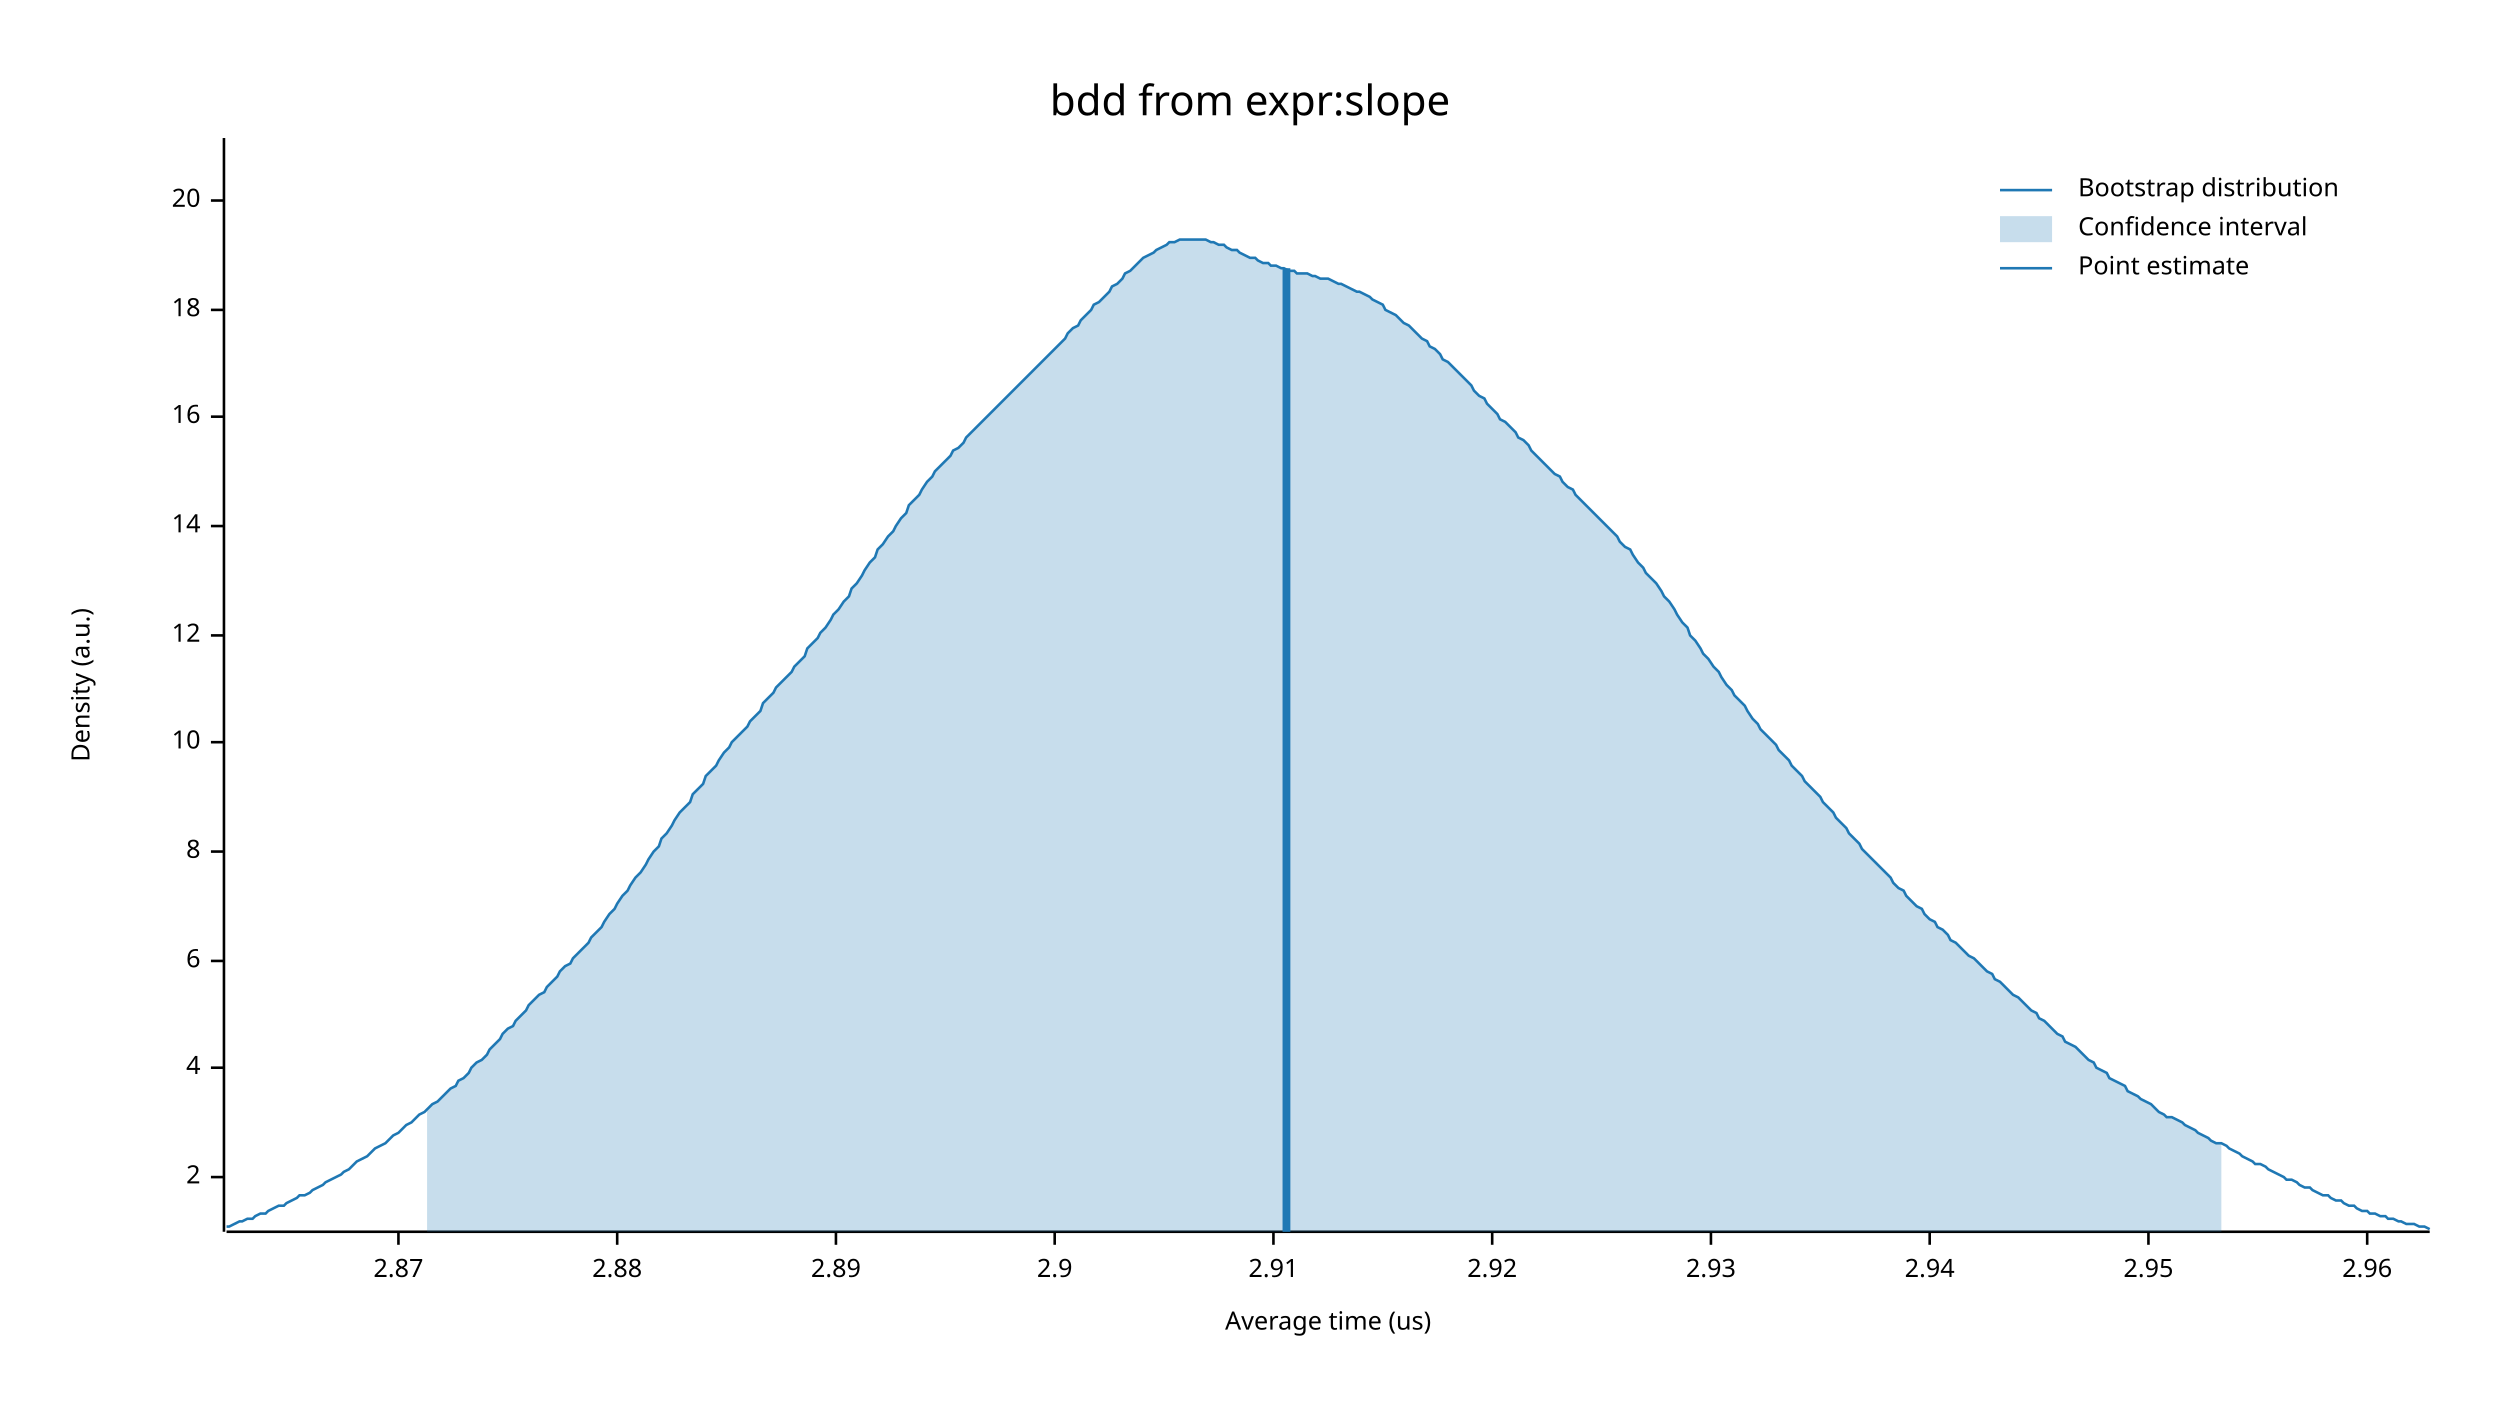
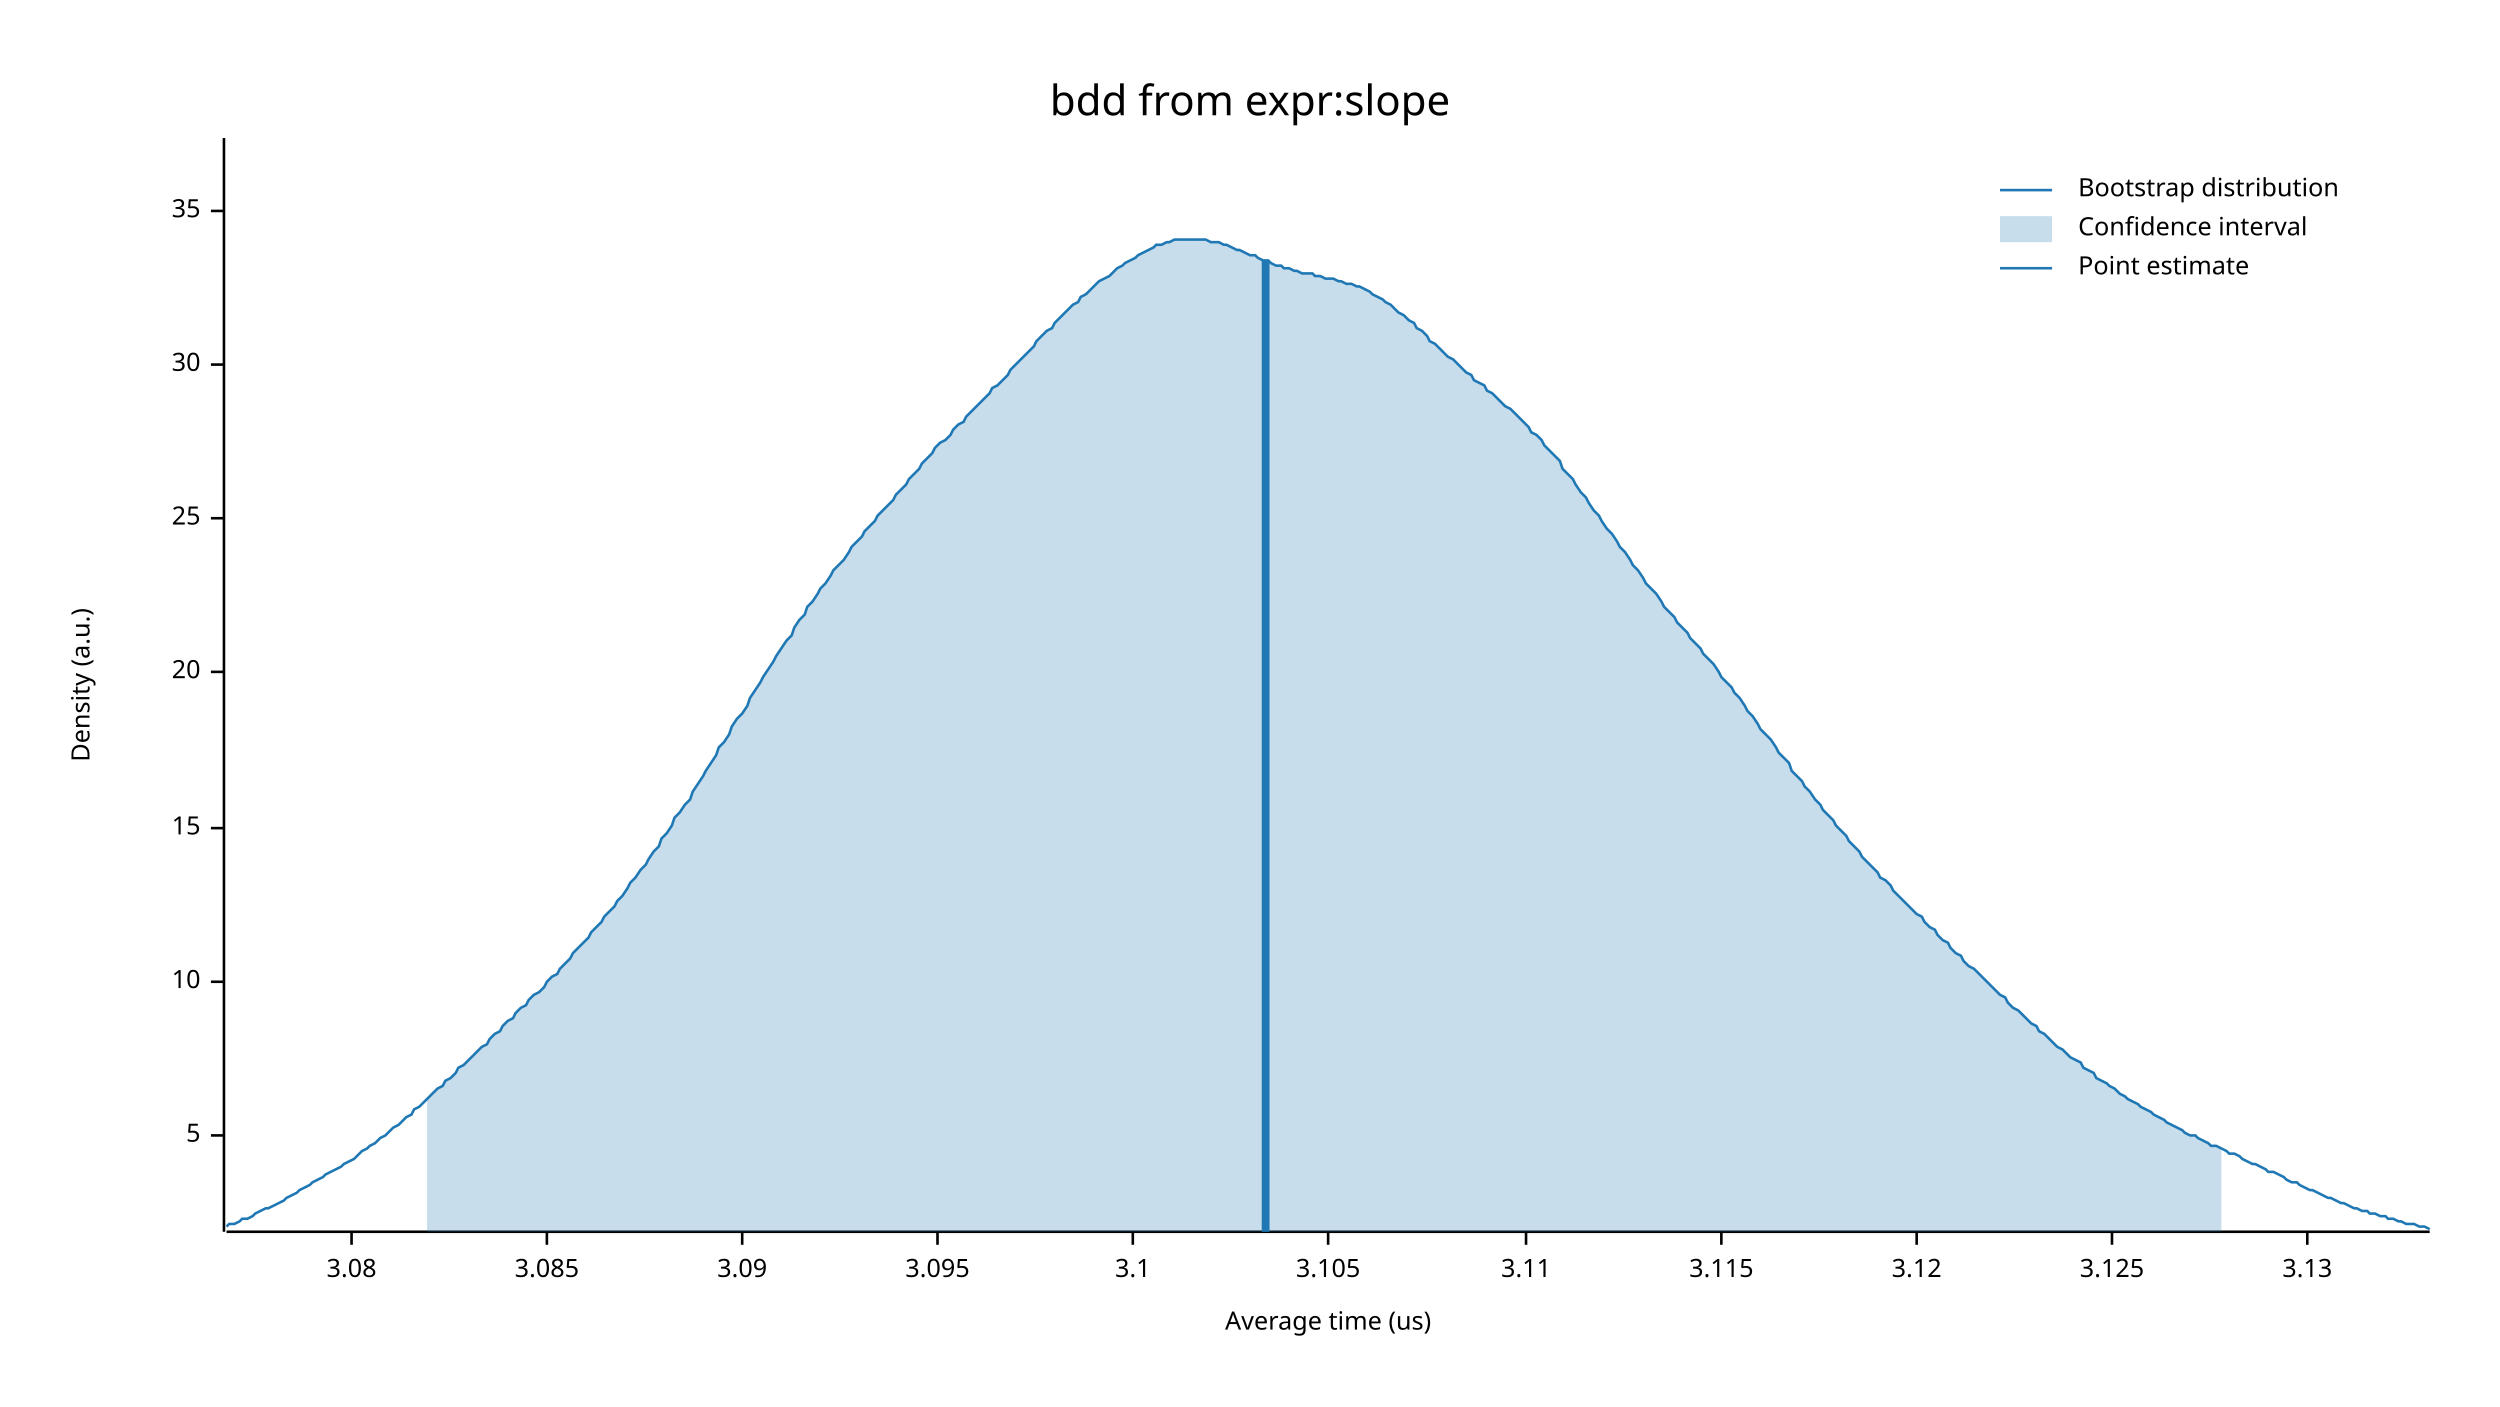
<svg xmlns="http://www.w3.org/2000/svg" width="960" height="540" viewBox="0 0 960 540">
  <text x="480" y="32" dy="0.76em" text-anchor="middle" font-family="sans-serif" font-size="16.129" opacity="1" fill="#000000">
bdd from expr:slope
</text>
  <text x="27" y="263" dy="0.76em" text-anchor="middle" font-family="sans-serif" font-size="9.677" opacity="1" fill="#000000" transform="rotate(270, 27, 263)">
Density (a.u.)
</text>
  <text x="510" y="513" dy="-0.5ex" text-anchor="middle" font-family="sans-serif" font-size="9.677" opacity="1" fill="#000000">
Average time (us)
</text>
  <polyline fill="none" opacity="1" stroke="#000000" stroke-width="1" points="86,53 86,473 " />
-   <text x="77" y="452" dy="0.5ex" text-anchor="end" font-family="sans-serif" font-size="9.677" opacity="1" fill="#000000">
- 2
+   <text x="77" y="436" dy="0.5ex" text-anchor="end" font-family="sans-serif" font-size="9.677" opacity="1" fill="#000000">
+ 5
</text>
-   <polyline fill="none" opacity="1" stroke="#000000" stroke-width="1" points="81,452 86,452 " />
-   <text x="77" y="410" dy="0.5ex" text-anchor="end" font-family="sans-serif" font-size="9.677" opacity="1" fill="#000000">
- 4
- </text>
-   <polyline fill="none" opacity="1" stroke="#000000" stroke-width="1" points="81,410 86,410 " />
-   <text x="77" y="369" dy="0.5ex" text-anchor="end" font-family="sans-serif" font-size="9.677" opacity="1" fill="#000000">
- 6
- </text>
-   <polyline fill="none" opacity="1" stroke="#000000" stroke-width="1" points="81,369 86,369 " />
-   <text x="77" y="327" dy="0.5ex" text-anchor="end" font-family="sans-serif" font-size="9.677" opacity="1" fill="#000000">
- 8
- </text>
-   <polyline fill="none" opacity="1" stroke="#000000" stroke-width="1" points="81,327 86,327 " />
-   <text x="77" y="285" dy="0.5ex" text-anchor="end" font-family="sans-serif" font-size="9.677" opacity="1" fill="#000000">
+   <polyline fill="none" opacity="1" stroke="#000000" stroke-width="1" points="81,436 86,436 " />
+   <text x="77" y="377" dy="0.5ex" text-anchor="end" font-family="sans-serif" font-size="9.677" opacity="1" fill="#000000">
10
</text>
-   <polyline fill="none" opacity="1" stroke="#000000" stroke-width="1" points="81,285 86,285 " />
-   <text x="77" y="244" dy="0.5ex" text-anchor="end" font-family="sans-serif" font-size="9.677" opacity="1" fill="#000000">
- 12
+   <polyline fill="none" opacity="1" stroke="#000000" stroke-width="1" points="81,377 86,377 " />
+   <text x="77" y="318" dy="0.5ex" text-anchor="end" font-family="sans-serif" font-size="9.677" opacity="1" fill="#000000">
+ 15
</text>
-   <polyline fill="none" opacity="1" stroke="#000000" stroke-width="1" points="81,244 86,244 " />
-   <text x="77" y="202" dy="0.5ex" text-anchor="end" font-family="sans-serif" font-size="9.677" opacity="1" fill="#000000">
- 14
- </text>
-   <polyline fill="none" opacity="1" stroke="#000000" stroke-width="1" points="81,202 86,202 " />
-   <text x="77" y="160" dy="0.5ex" text-anchor="end" font-family="sans-serif" font-size="9.677" opacity="1" fill="#000000">
- 16
- </text>
-   <polyline fill="none" opacity="1" stroke="#000000" stroke-width="1" points="81,160 86,160 " />
-   <text x="77" y="119" dy="0.5ex" text-anchor="end" font-family="sans-serif" font-size="9.677" opacity="1" fill="#000000">
- 18
- </text>
-   <polyline fill="none" opacity="1" stroke="#000000" stroke-width="1" points="81,119 86,119 " />
-   <text x="77" y="77" dy="0.5ex" text-anchor="end" font-family="sans-serif" font-size="9.677" opacity="1" fill="#000000">
+   <polyline fill="none" opacity="1" stroke="#000000" stroke-width="1" points="81,318 86,318 " />
+   <text x="77" y="258" dy="0.5ex" text-anchor="end" font-family="sans-serif" font-size="9.677" opacity="1" fill="#000000">
20
</text>
-   <polyline fill="none" opacity="1" stroke="#000000" stroke-width="1" points="81,77 86,77 " />
+   <polyline fill="none" opacity="1" stroke="#000000" stroke-width="1" points="81,258 86,258 " />
+   <text x="77" y="199" dy="0.5ex" text-anchor="end" font-family="sans-serif" font-size="9.677" opacity="1" fill="#000000">
+ 25
+ </text>
+   <polyline fill="none" opacity="1" stroke="#000000" stroke-width="1" points="81,199 86,199 " />
+   <text x="77" y="140" dy="0.5ex" text-anchor="end" font-family="sans-serif" font-size="9.677" opacity="1" fill="#000000">
+ 30
+ </text>
+   <polyline fill="none" opacity="1" stroke="#000000" stroke-width="1" points="81,140 86,140 " />
+   <text x="77" y="81" dy="0.5ex" text-anchor="end" font-family="sans-serif" font-size="9.677" opacity="1" fill="#000000">
+ 35
+ </text>
+   <polyline fill="none" opacity="1" stroke="#000000" stroke-width="1" points="81,81 86,81 " />
  <polyline fill="none" opacity="1" stroke="#000000" stroke-width="1" points="87,473 933,473 " />
-   <text x="153" y="483" dy="0.76em" text-anchor="middle" font-family="sans-serif" font-size="9.677" opacity="1" fill="#000000">
- 2.87
+   <text x="135" y="483" dy="0.76em" text-anchor="middle" font-family="sans-serif" font-size="9.677" opacity="1" fill="#000000">
+ 3.08
</text>
-   <polyline fill="none" opacity="1" stroke="#000000" stroke-width="1" points="153,473 153,478 " />
-   <text x="237" y="483" dy="0.76em" text-anchor="middle" font-family="sans-serif" font-size="9.677" opacity="1" fill="#000000">
- 2.88
+   <polyline fill="none" opacity="1" stroke="#000000" stroke-width="1" points="135,473 135,478 " />
+   <text x="210" y="483" dy="0.76em" text-anchor="middle" font-family="sans-serif" font-size="9.677" opacity="1" fill="#000000">
+ 3.085
</text>
-   <polyline fill="none" opacity="1" stroke="#000000" stroke-width="1" points="237,473 237,478 " />
-   <text x="321" y="483" dy="0.76em" text-anchor="middle" font-family="sans-serif" font-size="9.677" opacity="1" fill="#000000">
- 2.89
+   <polyline fill="none" opacity="1" stroke="#000000" stroke-width="1" points="210,473 210,478 " />
+   <text x="285" y="483" dy="0.76em" text-anchor="middle" font-family="sans-serif" font-size="9.677" opacity="1" fill="#000000">
+ 3.09
</text>
-   <polyline fill="none" opacity="1" stroke="#000000" stroke-width="1" points="321,473 321,478 " />
-   <text x="405" y="483" dy="0.76em" text-anchor="middle" font-family="sans-serif" font-size="9.677" opacity="1" fill="#000000">
- 2.9
+   <polyline fill="none" opacity="1" stroke="#000000" stroke-width="1" points="285,473 285,478 " />
+   <text x="360" y="483" dy="0.76em" text-anchor="middle" font-family="sans-serif" font-size="9.677" opacity="1" fill="#000000">
+ 3.095
</text>
-   <polyline fill="none" opacity="1" stroke="#000000" stroke-width="1" points="405,473 405,478 " />
-   <text x="489" y="483" dy="0.76em" text-anchor="middle" font-family="sans-serif" font-size="9.677" opacity="1" fill="#000000">
- 2.91
+   <polyline fill="none" opacity="1" stroke="#000000" stroke-width="1" points="360,473 360,478 " />
+   <text x="435" y="483" dy="0.76em" text-anchor="middle" font-family="sans-serif" font-size="9.677" opacity="1" fill="#000000">
+ 3.1
</text>
-   <polyline fill="none" opacity="1" stroke="#000000" stroke-width="1" points="489,473 489,478 " />
-   <text x="573" y="483" dy="0.76em" text-anchor="middle" font-family="sans-serif" font-size="9.677" opacity="1" fill="#000000">
- 2.92
+   <polyline fill="none" opacity="1" stroke="#000000" stroke-width="1" points="435,473 435,478 " />
+   <text x="510" y="483" dy="0.76em" text-anchor="middle" font-family="sans-serif" font-size="9.677" opacity="1" fill="#000000">
+ 3.105
</text>
-   <polyline fill="none" opacity="1" stroke="#000000" stroke-width="1" points="573,473 573,478 " />
-   <text x="657" y="483" dy="0.76em" text-anchor="middle" font-family="sans-serif" font-size="9.677" opacity="1" fill="#000000">
- 2.93
+   <polyline fill="none" opacity="1" stroke="#000000" stroke-width="1" points="510,473 510,478 " />
+   <text x="586" y="483" dy="0.76em" text-anchor="middle" font-family="sans-serif" font-size="9.677" opacity="1" fill="#000000">
+ 3.11
</text>
-   <polyline fill="none" opacity="1" stroke="#000000" stroke-width="1" points="657,473 657,478 " />
-   <text x="741" y="483" dy="0.76em" text-anchor="middle" font-family="sans-serif" font-size="9.677" opacity="1" fill="#000000">
- 2.94
+   <polyline fill="none" opacity="1" stroke="#000000" stroke-width="1" points="586,473 586,478 " />
+   <text x="661" y="483" dy="0.76em" text-anchor="middle" font-family="sans-serif" font-size="9.677" opacity="1" fill="#000000">
+ 3.115
</text>
-   <polyline fill="none" opacity="1" stroke="#000000" stroke-width="1" points="741,473 741,478 " />
-   <text x="825" y="483" dy="0.76em" text-anchor="middle" font-family="sans-serif" font-size="9.677" opacity="1" fill="#000000">
- 2.95
+   <polyline fill="none" opacity="1" stroke="#000000" stroke-width="1" points="661,473 661,478 " />
+   <text x="736" y="483" dy="0.76em" text-anchor="middle" font-family="sans-serif" font-size="9.677" opacity="1" fill="#000000">
+ 3.12
</text>
-   <polyline fill="none" opacity="1" stroke="#000000" stroke-width="1" points="825,473 825,478 " />
-   <text x="909" y="483" dy="0.76em" text-anchor="middle" font-family="sans-serif" font-size="9.677" opacity="1" fill="#000000">
- 2.96
+   <polyline fill="none" opacity="1" stroke="#000000" stroke-width="1" points="736,473 736,478 " />
+   <text x="811" y="483" dy="0.76em" text-anchor="middle" font-family="sans-serif" font-size="9.677" opacity="1" fill="#000000">
+ 3.125
</text>
-   <polyline fill="none" opacity="1" stroke="#000000" stroke-width="1" points="909,473 909,478 " />
-   <polyline fill="none" opacity="1" stroke="#1F78B4" stroke-width="1" points="87,471 88,471 90,470 92,469 93,469 95,468 97,468 98,467 100,466 102,466 103,465 105,464 107,463 109,463 110,462 112,461 114,460 115,459 117,459 119,458 120,457 122,456 124,455 125,454 127,453 129,452 131,451 132,450 134,449 136,447 137,446 139,445 141,444 142,443 144,441 146,440 148,439 149,438 151,436 153,435 154,434 156,432 158,431 159,430 161,428 163,427 164,426 166,424 168,423 170,421 171,420 173,418 175,417 176,415 178,414 180,412 181,410 183,408 185,407 187,405 188,403 190,401 192,399 193,397 195,395 197,394 198,392 200,390 202,388 203,386 205,384 207,382 209,381 210,379 212,377 214,375 215,373 217,371 219,370 220,368 222,366 224,364 226,362 227,360 229,358 231,356 232,354 234,351 236,349 237,347 239,344 241,342 242,340 244,337 246,335 248,332 249,330 251,327 253,325 254,322 256,320 258,317 259,315 261,312 263,310 265,308 266,305 268,303 270,301 271,298 273,296 275,294 276,292 278,289 280,287 281,285 283,283 285,281 287,279 288,277 290,275 292,273 293,270 295,268 297,266 298,264 300,262 302,260 304,258 305,256 307,254 309,252 310,249 312,247 314,245 315,243 317,241 319,238 320,236 322,234 324,231 326,229 327,226 329,224 331,221 332,219 334,216 336,214 337,211 339,209 341,206 343,204 344,202 346,199 348,197 349,194 351,192 353,190 354,188 356,185 358,183 359,181 361,179 363,177 365,175 366,173 368,172 370,170 371,168 373,166 375,164 376,163 378,161 380,159 381,158 383,156 385,154 387,152 388,151 390,149 392,147 393,146 395,144 397,142 398,141 400,139 402,137 404,135 405,134 407,132 409,130 410,128 412,126 414,125 415,123 417,121 419,119 420,117 422,116 424,114 426,112 427,110 429,109 431,107 432,105 434,104 436,102 437,101 439,99 441,98 443,97 444,96 446,95 448,94 449,93 451,93 453,92 454,92 456,92 458,92 459,92 461,92 463,92 465,93 466,93 468,94 470,94 471,95 473,96 475,96 476,97 478,98 480,99 482,99 483,100 485,101 487,101 488,102 490,102 492,103 493,103 495,104 497,104 498,105 500,105 502,105 504,106 505,106 507,107 509,107 510,107 512,108 514,109 515,109 517,110 519,111 521,112 522,112 524,113 526,114 527,115 529,116 531,117 532,119 534,120 536,121 537,122 539,124 541,125 543,127 544,128 546,130 548,131 549,133 551,134 553,136 554,138 556,139 558,141 560,143 561,144 563,146 565,148 566,150 568,152 570,153 571,155 573,157 575,159 576,161 578,162 580,164 582,166 583,168 585,169 587,171 588,173 590,175 592,177 593,178 595,180 597,182 599,183 600,185 602,187 604,188 605,190 607,192 609,194 610,195 612,197 614,199 615,200 617,202 619,204 621,206 622,208 624,210 626,211 627,213 629,216 631,218 632,220 634,222 636,224 638,227 639,229 641,231 643,234 644,236 646,239 648,241 649,244 651,246 653,249 654,251 656,253 658,256 660,258 661,260 663,263 665,265 666,267 668,269 670,271 671,273 673,276 675,278 676,280 678,282 680,284 682,286 683,288 685,290 687,292 688,294 690,296 692,298 693,300 695,302 697,304 699,306 700,308 702,310 704,312 705,314 707,316 709,318 710,320 712,322 714,324 715,326 717,328 719,330 721,332 722,333 724,335 726,337 727,339 729,341 731,342 732,344 734,346 736,348 738,349 739,351 741,353 743,354 744,356 746,357 748,359 749,361 751,362 753,364 754,365 756,367 758,368 760,370 761,371 763,373 765,374 766,376 768,377 770,379 771,380 773,382 775,383 777,385 778,386 780,388 782,389 783,391 785,392 787,394 788,395 790,397 792,398 793,400 795,401 797,402 799,404 800,405 802,407 804,408 805,410 807,411 809,412 810,414 812,415 814,416 816,417 817,419 819,420 821,421 822,422 824,423 826,424 827,425 829,427 831,428 832,429 834,429 836,430 838,431 839,432 841,433 843,434 844,435 846,436 848,437 849,438 851,439 853,439 855,440 856,441 858,442 860,443 861,444 863,445 865,446 866,447 868,447 870,448 871,449 873,450 875,451 877,452 878,453 880,453 882,454 883,455 885,456 887,456 888,457 890,458 892,459 894,459 895,460 897,461 899,461 900,462 902,463 904,463 905,464 907,465 909,465 910,466 912,466 914,467 916,467 917,468 919,468 921,469 922,469 924,470 926,470 927,470 929,471 931,471 933,472 " />
-   <polygon opacity="0.25" fill="#1F78B4" points="164,426 166,424 168,423 170,421 171,420 173,418 175,417 176,415 178,414 180,412 181,410 183,408 185,407 187,405 188,403 190,401 192,399 193,397 195,395 197,394 198,392 200,390 202,388 203,386 205,384 207,382 209,381 210,379 212,377 214,375 215,373 217,371 219,370 220,368 222,366 224,364 226,362 227,360 229,358 231,356 232,354 234,351 236,349 237,347 239,344 241,342 242,340 244,337 246,335 248,332 249,330 251,327 253,325 254,322 256,320 258,317 259,315 261,312 263,310 265,308 266,305 268,303 270,301 271,298 273,296 275,294 276,292 278,289 280,287 281,285 283,283 285,281 287,279 288,277 290,275 292,273 293,270 295,268 297,266 298,264 300,262 302,260 304,258 305,256 307,254 309,252 310,249 312,247 314,245 315,243 317,241 319,238 320,236 322,234 324,231 326,229 327,226 329,224 331,221 332,219 334,216 336,214 337,211 339,209 341,206 343,204 344,202 346,199 348,197 349,194 351,192 353,190 354,188 356,185 358,183 359,181 361,179 363,177 365,175 366,173 368,172 370,170 371,168 373,166 375,164 376,163 378,161 380,159 381,158 383,156 385,154 387,152 388,151 390,149 392,147 393,146 395,144 397,142 398,141 400,139 402,137 404,135 405,134 407,132 409,130 410,128 412,126 414,125 415,123 417,121 419,119 420,117 422,116 424,114 426,112 427,110 429,109 431,107 432,105 434,104 436,102 437,101 439,99 441,98 443,97 444,96 446,95 448,94 449,93 451,93 453,92 454,92 456,92 458,92 459,92 461,92 463,92 465,93 466,93 468,94 470,94 471,95 473,96 475,96 476,97 478,98 480,99 482,99 483,100 485,101 487,101 488,102 490,102 492,103 493,103 495,104 497,104 498,105 500,105 502,105 504,106 505,106 507,107 509,107 510,107 512,108 514,109 515,109 517,110 519,111 521,112 522,112 524,113 526,114 527,115 529,116 531,117 532,119 534,120 536,121 537,122 539,124 541,125 543,127 544,128 546,130 548,131 549,133 551,134 553,136 554,138 556,139 558,141 560,143 561,144 563,146 565,148 566,150 568,152 570,153 571,155 573,157 575,159 576,161 578,162 580,164 582,166 583,168 585,169 587,171 588,173 590,175 592,177 593,178 595,180 597,182 599,183 600,185 602,187 604,188 605,190 607,192 609,194 610,195 612,197 614,199 615,200 617,202 619,204 621,206 622,208 624,210 626,211 627,213 629,216 631,218 632,220 634,222 636,224 638,227 639,229 641,231 643,234 644,236 646,239 648,241 649,244 651,246 653,249 654,251 656,253 658,256 660,258 661,260 663,263 665,265 666,267 668,269 670,271 671,273 673,276 675,278 676,280 678,282 680,284 682,286 683,288 685,290 687,292 688,294 690,296 692,298 693,300 695,302 697,304 699,306 700,308 702,310 704,312 705,314 707,316 709,318 710,320 712,322 714,324 715,326 717,328 719,330 721,332 722,333 724,335 726,337 727,339 729,341 731,342 732,344 734,346 736,348 738,349 739,351 741,353 743,354 744,356 746,357 748,359 749,361 751,362 753,364 754,365 756,367 758,368 760,370 761,371 763,373 765,374 766,376 768,377 770,379 771,380 773,382 775,383 777,385 778,386 780,388 782,389 783,391 785,392 787,394 788,395 790,397 792,398 793,400 795,401 797,402 799,404 800,405 802,407 804,408 805,410 807,411 809,412 810,414 812,415 814,416 816,417 817,419 819,420 821,421 822,422 824,423 826,424 827,425 829,427 831,428 832,429 834,429 836,430 838,431 839,432 841,433 843,434 844,435 846,436 848,437 849,438 851,439 853,439 853,473 164,473 " />
-   <polyline fill="none" opacity="1" stroke="#1F78B4" stroke-width="3" points="494,473 494,103 " />
+   <polyline fill="none" opacity="1" stroke="#000000" stroke-width="1" points="811,473 811,478 " />
+   <text x="886" y="483" dy="0.76em" text-anchor="middle" font-family="sans-serif" font-size="9.677" opacity="1" fill="#000000">
+ 3.13
+ </text>
+   <polyline fill="none" opacity="1" stroke="#000000" stroke-width="1" points="886,473 886,478 " />
+   <polyline fill="none" opacity="1" stroke="#1F78B4" stroke-width="1" points="87,471 88,470 90,470 92,469 93,468 95,468 97,467 98,466 100,465 102,464 103,464 105,463 107,462 109,461 110,460 112,459 114,458 115,457 117,456 119,455 120,454 122,453 124,452 125,451 127,450 129,449 131,448 132,447 134,446 136,445 137,444 139,442 141,441 142,440 144,439 146,437 148,436 149,435 151,433 153,432 154,431 156,429 158,428 159,426 161,425 163,423 164,422 166,420 168,418 170,417 171,415 173,414 175,412 176,410 178,409 180,407 181,406 183,404 185,402 187,401 188,399 190,397 192,396 193,394 195,392 197,391 198,389 200,387 202,386 203,384 205,382 207,381 209,379 210,377 212,375 214,374 215,372 217,370 219,368 220,366 222,364 224,362 226,360 227,358 229,356 231,354 232,352 234,350 236,348 237,346 239,344 241,341 242,339 244,337 246,334 248,332 249,330 251,327 253,325 254,322 256,320 258,317 259,314 261,312 263,309 265,307 266,304 268,301 270,298 271,296 273,293 275,290 276,287 278,285 280,282 281,279 283,276 285,274 287,271 288,268 290,265 292,262 293,260 295,257 297,254 298,252 300,249 302,246 304,244 305,241 307,238 309,236 310,233 312,231 314,228 315,226 317,224 319,221 320,219 322,217 324,215 326,212 327,210 329,208 331,206 332,204 334,202 336,200 337,198 339,196 341,194 343,192 344,190 346,188 348,186 349,184 351,182 353,180 354,178 356,176 358,174 359,172 361,170 363,169 365,167 366,165 368,163 370,162 371,160 373,158 375,156 376,155 378,153 380,151 381,149 383,148 385,146 387,144 388,142 390,140 392,138 393,137 395,135 397,133 398,131 400,129 402,127 404,126 405,124 407,122 409,120 410,119 412,117 414,116 415,114 417,113 419,111 420,110 422,108 424,107 426,106 427,105 429,103 431,102 432,101 434,100 436,99 437,98 439,97 441,96 443,95 444,94 446,94 448,93 449,93 451,92 453,92 454,92 456,92 458,92 459,92 461,92 463,92 465,93 466,93 468,93 470,94 471,94 473,95 475,96 476,96 478,97 480,98 482,98 483,99 485,100 487,100 488,101 490,102 492,102 493,103 495,103 497,104 498,104 500,105 502,105 504,105 505,106 507,106 509,107 510,107 512,107 514,108 515,108 517,109 519,109 521,110 522,110 524,111 526,112 527,113 529,114 531,115 532,116 534,117 536,119 537,120 539,121 541,123 543,124 544,126 546,127 548,129 549,131 551,132 553,134 554,135 556,137 558,138 560,140 561,141 563,143 565,144 566,146 568,147 570,148 571,150 573,151 575,153 576,154 578,156 580,157 582,159 583,160 585,162 587,164 588,166 590,167 592,169 593,171 595,173 597,175 599,177 600,180 602,182 604,184 605,186 607,189 609,191 610,193 612,196 614,198 615,200 617,203 619,205 621,208 622,210 624,212 626,215 627,217 629,219 631,222 632,224 634,226 636,228 638,231 639,233 641,235 643,237 644,239 646,241 648,243 649,245 651,247 653,249 654,251 656,253 658,255 660,258 661,260 663,262 665,264 666,266 668,268 670,271 671,273 673,275 675,278 676,280 678,282 680,284 682,287 683,289 685,291 687,293 688,296 690,298 692,300 693,302 695,304 697,307 699,309 700,311 702,313 704,315 705,317 707,319 709,321 710,323 712,325 714,327 715,329 717,331 719,333 721,335 722,337 724,338 726,340 727,342 729,344 731,346 732,347 734,349 736,351 738,352 739,354 741,356 743,357 744,359 746,361 748,362 749,364 751,366 753,367 754,369 756,371 758,372 760,374 761,375 763,377 765,379 766,380 768,382 770,383 771,385 773,387 775,388 777,390 778,391 780,393 782,394 783,396 785,397 787,399 788,400 790,402 792,403 793,404 795,406 797,407 799,408 800,410 802,411 804,412 805,414 807,415 809,416 810,417 812,418 814,420 816,421 817,422 819,423 821,424 822,425 824,426 826,427 827,428 829,429 831,430 832,431 834,432 836,433 838,434 839,435 841,436 843,436 844,437 846,438 848,439 849,440 851,440 853,441 855,442 856,443 858,443 860,444 861,445 863,446 865,447 866,447 868,448 870,449 871,450 873,450 875,451 877,452 878,453 880,454 882,454 883,455 885,456 887,457 888,457 890,458 892,459 894,460 895,460 897,461 899,462 900,462 902,463 904,464 905,464 907,465 909,465 910,466 912,466 914,467 916,467 917,468 919,468 921,469 922,469 924,470 926,470 927,470 929,471 931,471 933,472 " />
+   <polygon opacity="0.25" fill="#1F78B4" points="164,422 166,420 168,418 170,417 171,415 173,414 175,412 176,410 178,409 180,407 181,406 183,404 185,402 187,401 188,399 190,397 192,396 193,394 195,392 197,391 198,389 200,387 202,386 203,384 205,382 207,381 209,379 210,377 212,375 214,374 215,372 217,370 219,368 220,366 222,364 224,362 226,360 227,358 229,356 231,354 232,352 234,350 236,348 237,346 239,344 241,341 242,339 244,337 246,334 248,332 249,330 251,327 253,325 254,322 256,320 258,317 259,314 261,312 263,309 265,307 266,304 268,301 270,298 271,296 273,293 275,290 276,287 278,285 280,282 281,279 283,276 285,274 287,271 288,268 290,265 292,262 293,260 295,257 297,254 298,252 300,249 302,246 304,244 305,241 307,238 309,236 310,233 312,231 314,228 315,226 317,224 319,221 320,219 322,217 324,215 326,212 327,210 329,208 331,206 332,204 334,202 336,200 337,198 339,196 341,194 343,192 344,190 346,188 348,186 349,184 351,182 353,180 354,178 356,176 358,174 359,172 361,170 363,169 365,167 366,165 368,163 370,162 371,160 373,158 375,156 376,155 378,153 380,151 381,149 383,148 385,146 387,144 388,142 390,140 392,138 393,137 395,135 397,133 398,131 400,129 402,127 404,126 405,124 407,122 409,120 410,119 412,117 414,116 415,114 417,113 419,111 420,110 422,108 424,107 426,106 427,105 429,103 431,102 432,101 434,100 436,99 437,98 439,97 441,96 443,95 444,94 446,94 448,93 449,93 451,92 453,92 454,92 456,92 458,92 459,92 461,92 463,92 465,93 466,93 468,93 470,94 471,94 473,95 475,96 476,96 478,97 480,98 482,98 483,99 485,100 487,100 488,101 490,102 492,102 493,103 495,103 497,104 498,104 500,105 502,105 504,105 505,106 507,106 509,107 510,107 512,107 514,108 515,108 517,109 519,109 521,110 522,110 524,111 526,112 527,113 529,114 531,115 532,116 534,117 536,119 537,120 539,121 541,123 543,124 544,126 546,127 548,129 549,131 551,132 553,134 554,135 556,137 558,138 560,140 561,141 563,143 565,144 566,146 568,147 570,148 571,150 573,151 575,153 576,154 578,156 580,157 582,159 583,160 585,162 587,164 588,166 590,167 592,169 593,171 595,173 597,175 599,177 600,180 602,182 604,184 605,186 607,189 609,191 610,193 612,196 614,198 615,200 617,203 619,205 621,208 622,210 624,212 626,215 627,217 629,219 631,222 632,224 634,226 636,228 638,231 639,233 641,235 643,237 644,239 646,241 648,243 649,245 651,247 653,249 654,251 656,253 658,255 660,258 661,260 663,262 665,264 666,266 668,268 670,271 671,273 673,275 675,278 676,280 678,282 680,284 682,287 683,289 685,291 687,293 688,296 690,298 692,300 693,302 695,304 697,307 699,309 700,311 702,313 704,315 705,317 707,319 709,321 710,323 712,325 714,327 715,329 717,331 719,333 721,335 722,337 724,338 726,340 727,342 729,344 731,346 732,347 734,349 736,351 738,352 739,354 741,356 743,357 744,359 746,361 748,362 749,364 751,366 753,367 754,369 756,371 758,372 760,374 761,375 763,377 765,379 766,380 768,382 770,383 771,385 773,387 775,388 777,390 778,391 780,393 782,394 783,396 785,397 787,399 788,400 790,402 792,403 793,404 795,406 797,407 799,408 800,410 802,411 804,412 805,414 807,415 809,416 810,417 812,418 814,420 816,421 817,422 819,423 821,424 822,425 824,426 826,427 827,428 829,429 831,430 832,431 834,432 836,433 838,434 839,435 841,436 843,436 844,437 846,438 848,439 849,440 851,440 853,441 853,473 164,473 " />
+   <polyline fill="none" opacity="1" stroke="#1F78B4" stroke-width="3" points="486,473 486,100 " />
  <text x="798" y="68" dy="0.76em" text-anchor="start" font-family="sans-serif" font-size="9.677" opacity="1" fill="#000000">
Bootstrap distribution
</text>
  <text x="798" y="83" dy="0.76em" text-anchor="start" font-family="sans-serif" font-size="9.677" opacity="1" fill="#000000">
Confidence interval
</text>
  <text x="798" y="98" dy="0.76em" text-anchor="start" font-family="sans-serif" font-size="9.677" opacity="1" fill="#000000">
Point estimate
</text>
  <polyline fill="none" opacity="1" stroke="#1F78B4" stroke-width="1" points="768,73 788,73 " />
  <rect x="768" y="83" width="20" height="10" opacity="0.25" fill="#1F78B4" stroke="none" />
  <polyline fill="none" opacity="1" stroke="#1F78B4" stroke-width="1" points="768,103 788,103 " />
</svg>
